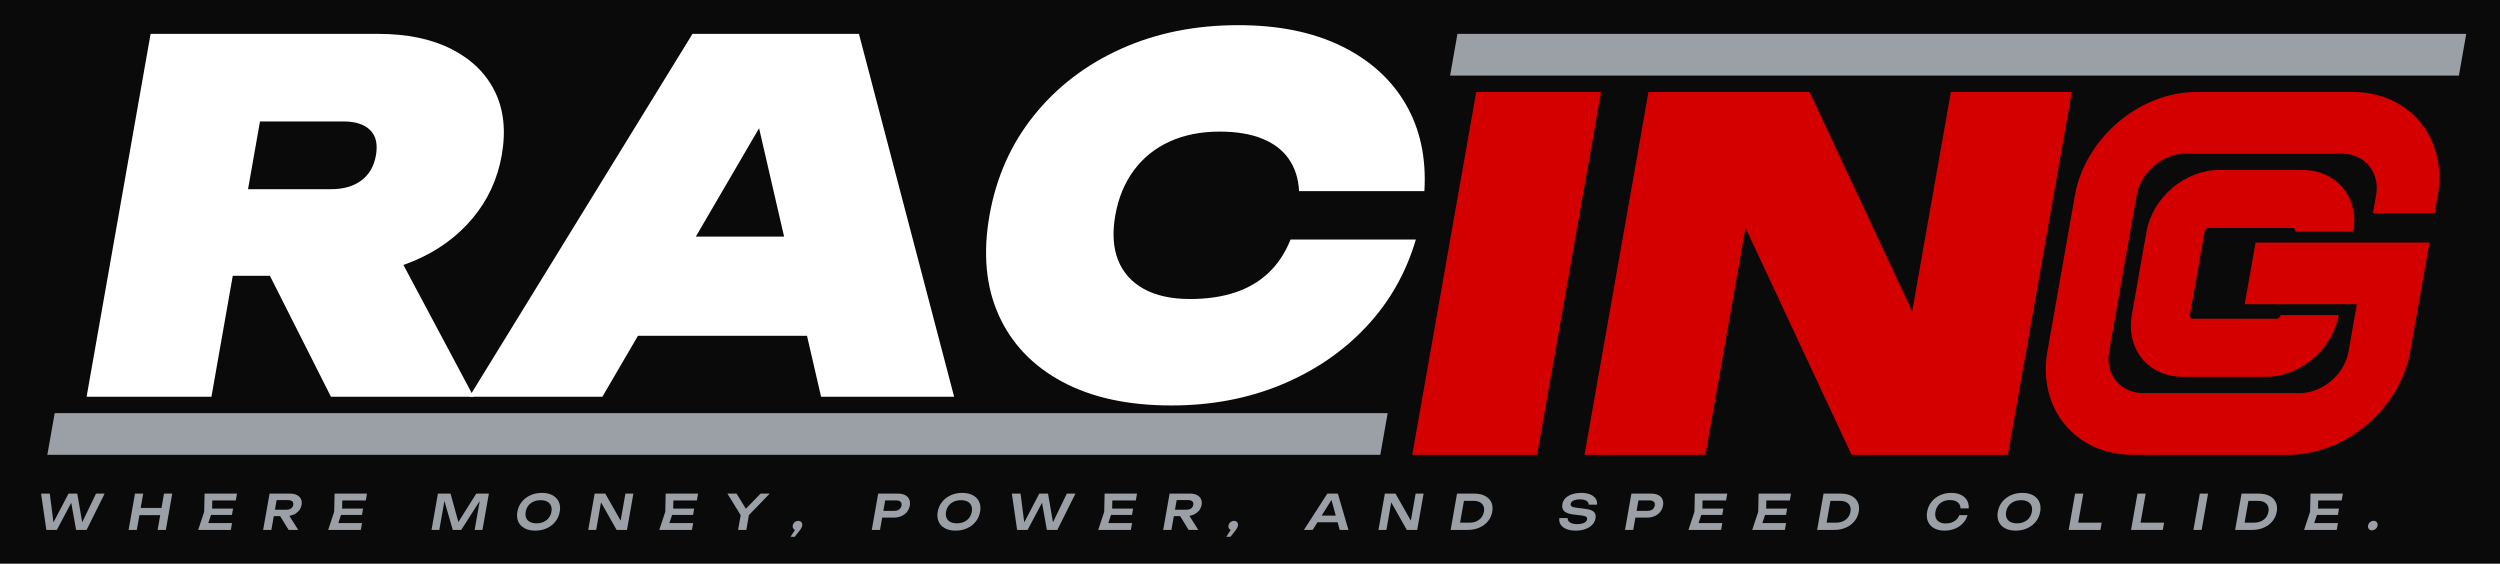
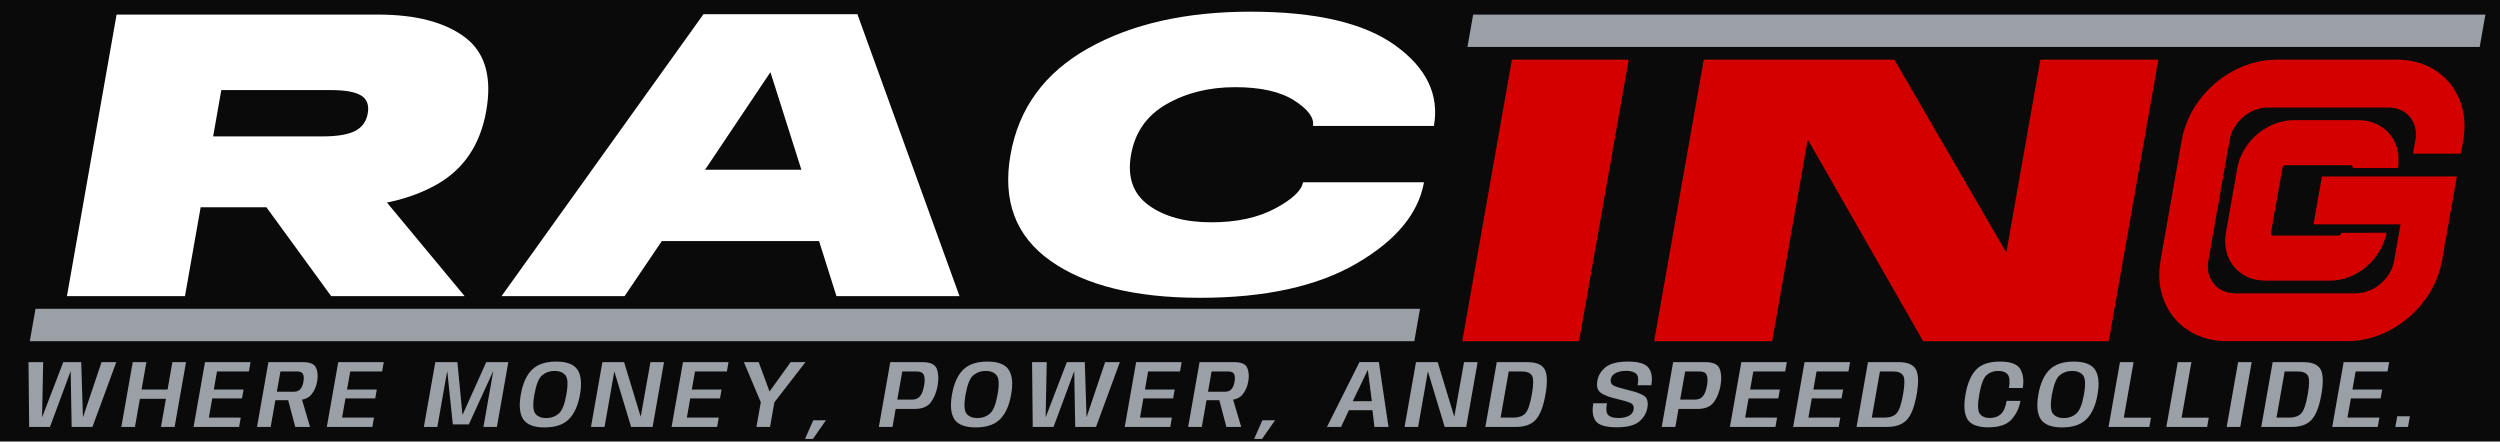
- <svg xmlns="http://www.w3.org/2000/svg" viewBox="-119 -820 5167 1165" role="img" aria-label="Racing Inc.: RAC, IN and a fused G+C">
-   <rect x="-119" y="-820" width="5167" height="1165" fill="#0A0A0B" />
+ <svg xmlns="http://www.w3.org/2000/svg" viewBox="-181 -1420 11988 2117" role="img" aria-label="Racing Inc.: RAC, IN and a fused G+C">
+   <rect x="-181" y="-1420" width="11988" height="2117" fill="#0A0A0B" />
  <g transform="skewX(-10)">
    <g>
-       <path transform="translate(0.0 0) scale(1.0 -1.0)" d="M238 429H490Q528 429 549.0 447.0Q570 465 570 499Q570 533 549.0 551.0Q528 569 490 569H202L318 685V0H60V750H530Q620 750 687.5 718.5Q755 687 792.5 631.0Q830 575 830 499Q830 425 792.5 368.5Q755 312 687.5 281.0Q620 250 530 250H238ZM326 351H611L860 0H565Z" fill="#FFFFFF" />
-       <path transform="translate(854.0 0) scale(1.0 -1.0)" d="M238 126V331H749V126ZM670 750 999 0H724L465 636H531L272 0H-3L326 750Z" fill="#FFFFFF" />
-       <path transform="translate(1828.0 0) scale(1.0 -1.0)" d="M922 325Q910 222 851.5 145.0Q793 68 697.0 25.0Q601 -18 477 -18Q343 -18 243.0 31.0Q143 80 87.5 168.5Q32 257 32 375Q32 493 87.5 581.5Q143 670 243.0 719.0Q343 768 477 768Q601 768 697.0 725.0Q793 682 851.5 605.0Q910 528 922 425H663Q654 464 630.0 491.5Q606 519 567.5 533.5Q529 548 477 548Q419 548 377.5 527.5Q336 507 314.0 468.0Q292 429 292 375Q292 321 314.0 282.5Q336 244 377.5 223.0Q419 202 477 202Q529 202 567.5 215.5Q606 229 630.0 256.5Q654 284 663 325Z" fill="#FFFFFF" />
+       <path transform="translate(0.0 0) scale(1.0 -1.0)" d="M140 0H706V426H1354Q1646 426 1820.0 536.0Q1994 646 1994 888Q1994 1132 1830.0 1241.0Q1666 1350 1394 1350H140ZM1407 0H2047L1411 632H835ZM706 766V988H1232Q1334 988 1381.0 962.0Q1428 936 1428 876Q1428 818 1382.0 792.0Q1336 766 1232 766Z" fill="#FFFFFF" />
+       <path transform="translate(2125.0 0) scale(1.0 -1.0)" d="M99 0H689L821 264H1575L1705 0H2295L1567 1352H829ZM968 606 1198 1072H1200L1430 606Z" fill="#FFFFFF" />
+       <path transform="translate(4493.0 0) scale(1.0 -1.0)" d="M1082 -8Q1550 -8 1804.0 157.0Q2058 322 2058 546H1478Q1478 486 1366.0 420.0Q1254 354 1072 354Q884 354 757.0 436.0Q630 518 630 678Q630 840 758.0 921.0Q886 1002 1072 1002Q1256 1002 1367.0 938.0Q1478 874 1478 816H2058Q2058 1040 1805.0 1202.0Q1552 1364 1082 1364Q616 1364 334.0 1188.0Q52 1012 52 678Q52 346 334.0 169.0Q616 -8 1082 -8Z" fill="#FFFFFF" />
    </g>
-     <g transform="translate(0 120.0)">
-       <path transform="translate(2761.0 0) scale(1.0 -1.0)" d="M60 750H318V0H60Z" fill="#D40000" />
-       <path transform="translate(3117.0 0) scale(1.0 -1.0)" d="M755 188 685 171V750H935V0H612L240 578L310 595V0H60V750H393Z" fill="#D40000" />
-       <path d="M4782.2 -499.5 V-536.2 A150.0 150.0 0 0 0 4632.2 -686.2 H4309.8 A150.0 150.0 0 0 0 4159.8 -536.2 V-213.8 A150.0 150.0 0 0 0 4309.8 -63.8 H4632.2 A150.0 150.0 0 0 0 4782.2 -213.8 V-375.0 H4486.6" fill="none" stroke="#D40000" stroke-width="127.5" stroke-linejoin="miter" />
-       <path d="M4624.8 -470.3 V-461.2 A67.5 67.5 0 0 0 4557.2 -528.8 H4384.8 A67.5 67.5 0 0 0 4317.2 -461.2 V-288.8 A67.5 67.5 0 0 0 4384.8 -221.2 H4557.2 A67.5 67.5 0 0 0 4624.8 -288.8 V-279.7" fill="none" stroke="#D40000" stroke-width="120.0" stroke-linejoin="miter" />
+     <g transform="translate(0 216.0)">
+       <path transform="translate(6645.0 0) scale(1.0 -1.0)" d="M224 0H784V1350H224Z" fill="#D40000" />
+       <path transform="translate(7649.0 0) scale(1.0 -1.0)" d="M140 0H706V962H710L1430 0H2320V1350H1754V426H1753L1054 1350H140Z" fill="#D40000" />
+       <path d="M11384.2 -899.1 V-965.2 A270.0 270.0 0 0 0 11114.2 -1235.2 H10533.8 A270.0 270.0 0 0 0 10263.8 -965.2 V-384.8 A270.0 270.0 0 0 0 10533.8 -114.8 H11114.2 A270.0 270.0 0 0 0 11384.2 -384.8 V-675.0 H10852.0" fill="none" stroke="#D40000" stroke-width="229.5" stroke-linejoin="miter" />
+       <path d="M11100.8 -846.6 V-830.2 A121.5 121.5 0 0 0 10979.2 -951.8 H10668.8 A121.5 121.5 0 0 0 10547.2 -830.2 V-519.8 A121.5 121.5 0 0 0 10668.8 -398.2 H10979.2 A121.5 121.5 0 0 0 11100.8 -519.8 V-503.4" fill="none" stroke="#D40000" stroke-width="216.0" stroke-linejoin="miter" />
    </g>
-     <rect x="2761.0" y="-750.0" width="2085.0" height="86.2" fill="#9AA0A6" />
-     <rect x="0" y="33.8" width="2755.0" height="86.2" fill="#9AA0A6" />
-     <g transform="translate(0 275.2)">
-       <path transform="translate(0.0 0) scale(0.1 -0.1)" d="M997 69H939L1148 750H1326L1085 0H868L632 664H706L470 0H253L12 750H192L399 69L343 70L579 750H760Z" fill="#9AA0A6" />
-       <path transform="translate(187.6 0) scale(0.1 -0.1)" d="M77 750H247V0H77ZM677 750H847V0H677ZM170 454H752V305H170Z" fill="#9AA0A6" />
-       <path transform="translate(333.8 0) scale(0.1 -0.1)" d="M697 440V310H160V440ZM274 375 224 57 150 141H728V0H53L111 375L53 750H723V609H150L224 693Z" fill="#9AA0A6" />
-       <path transform="translate(465.7 0) scale(0.1 -0.1)" d="M195 417H484Q541 417 574.5 443.5Q608 470 608 517Q608 564 574.5 590.0Q541 616 484 616H170L247 703V0H77V750H504Q586 750 648.0 720.5Q710 691 745.0 639.0Q780 587 780 517Q780 448 745.0 396.0Q710 344 648.0 314.5Q586 285 504 285H195ZM325 351H519L802 0H603Z" fill="#9AA0A6" />
-       <path transform="translate(602.5 0) scale(0.1 -0.1)" d="M697 440V310H160V440ZM274 375 224 57 150 141H728V0H53L111 375L53 750H723V609H150L224 693Z" fill="#9AA0A6" />
-       <path transform="translate(813.7 0) scale(0.1 -0.1)" d="M1130 750V0H968V693L1011 690L691 0H516L196 688L238 692V0H77V750H338L640 82H567L869 750Z" fill="#9AA0A6" />
-       <path transform="translate(988.2 0) scale(0.1 -0.1)" d="M478 -15Q347 -15 248.5 34.0Q150 83 95.0 170.5Q40 258 40 375Q40 492 95.0 579.5Q150 667 248.5 716.0Q347 765 478 765Q609 765 707.5 716.0Q806 667 861.0 579.5Q916 492 916 375Q916 258 861.0 170.5Q806 83 707.5 34.0Q609 -15 478 -15ZM478 136Q560 136 619.5 165.0Q679 194 711.5 248.0Q744 302 744 375Q744 448 711.5 502.0Q679 556 619.5 585.0Q560 614 478 614Q397 614 337.0 585.0Q277 556 244.5 502.0Q212 448 212 375Q212 302 244.5 248.0Q277 194 337.0 165.0Q397 136 478 136Z" fill="#9AA0A6" />
-       <path transform="translate(1137.6 0) scale(0.1 -0.1)" d="M772 112 713 103V750H878V0H663L183 647L241 656V0H77V750H297Z" fill="#9AA0A6" />
-       <path transform="translate(1286.8 0) scale(0.1 -0.1)" d="M697 440V310H160V440ZM274 375 224 57 150 141H728V0H53L111 375L53 750H723V609H150L224 693Z" fill="#9AA0A6" />
-       <path transform="translate(1418.6 0) scale(0.1 -0.1)" d="M364 0V362H534V0ZM11 750H200L489 385H407L696 750H885L503 267L394 266Z" fill="#9AA0A6" />
-       <path transform="translate(1562.1 0) scale(0.1 -0.1)" d="M38 -143 131 54 140 -7Q113 -7 90.5 6.5Q68 20 55.0 42.0Q42 64 42 91Q42 118 55.0 140.0Q68 162 90.5 174.5Q113 187 140 187Q169 187 191.0 174.0Q213 161 226.0 138.5Q239 116 239 87Q239 61 226.5 31.0Q214 1 184 -46L124 -143Z" fill="#9AA0A6" />
-       <path transform="translate(1723.6 0) scale(0.1 -0.1)" d="M486 750Q575 750 640.0 719.0Q705 688 739.5 632.0Q774 576 774 502Q774 428 739.5 372.5Q705 317 640.0 285.5Q575 254 486 254H155V394H477Q536 394 569.5 423.0Q603 452 603 502Q603 553 569.5 581.5Q536 610 477 610H170L247 691V0H77V750Z" fill="#9AA0A6" />
-       <path transform="translate(1857.0 0) scale(0.1 -0.1)" d="M478 -15Q347 -15 248.5 34.0Q150 83 95.0 170.5Q40 258 40 375Q40 492 95.0 579.5Q150 667 248.5 716.0Q347 765 478 765Q609 765 707.5 716.0Q806 667 861.0 579.5Q916 492 916 375Q916 258 861.0 170.5Q806 83 707.5 34.0Q609 -15 478 -15ZM478 136Q560 136 619.5 165.0Q679 194 711.5 248.0Q744 302 744 375Q744 448 711.5 502.0Q679 556 619.5 585.0Q560 614 478 614Q397 614 337.0 585.0Q277 556 244.5 502.0Q212 448 212 375Q212 302 244.5 248.0Q277 194 337.0 165.0Q397 136 478 136Z" fill="#9AA0A6" />
-       <path transform="translate(2006.4 0) scale(0.1 -0.1)" d="M997 69H939L1148 750H1326L1085 0H868L632 664H706L470 0H253L12 750H192L399 69L343 70L579 750H760Z" fill="#9AA0A6" />
-       <path transform="translate(2194.0 0) scale(0.1 -0.1)" d="M697 440V310H160V440ZM274 375 224 57 150 141H728V0H53L111 375L53 750H723V609H150L224 693Z" fill="#9AA0A6" />
-       <path transform="translate(2325.9 0) scale(0.1 -0.1)" d="M195 417H484Q541 417 574.5 443.5Q608 470 608 517Q608 564 574.5 590.0Q541 616 484 616H170L247 703V0H77V750H504Q586 750 648.0 720.5Q710 691 745.0 639.0Q780 587 780 517Q780 448 745.0 396.0Q710 344 648.0 314.5Q586 285 504 285H195ZM325 351H519L802 0H603Z" fill="#9AA0A6" />
-       <path transform="translate(2462.7 0) scale(0.1 -0.1)" d="M38 -143 131 54 140 -7Q113 -7 90.5 6.5Q68 20 55.0 42.0Q42 64 42 91Q42 118 55.0 140.0Q68 162 90.5 174.5Q113 187 140 187Q169 187 191.0 174.0Q213 161 226.0 138.5Q239 116 239 87Q239 61 226.5 31.0Q214 1 184 -46L124 -143Z" fill="#9AA0A6" />
-       <path transform="translate(2624.1 0) scale(0.1 -0.1)" d="M200 158V296H720V158ZM573 750 924 0H743L436 681H492L185 0H4L355 750Z" fill="#9AA0A6" />
-       <path transform="translate(2770.8 0) scale(0.1 -0.1)" d="M772 112 713 103V750H878V0H663L183 647L241 656V0H77V750H297Z" fill="#9AA0A6" />
-       <path transform="translate(2920.0 0) scale(0.1 -0.1)" d="M433 750Q564 750 662.5 703.0Q761 656 816.0 572.0Q871 488 871 375Q871 263 816.0 178.5Q761 94 662.5 47.0Q564 0 433 0H77V750ZM246 67 160 150H446Q522 150 579.5 178.0Q637 206 668.0 257.0Q699 308 699 375Q699 443 668.0 493.5Q637 544 579.5 572.0Q522 600 446 600H160L246 683Z" fill="#9AA0A6" />
-       <path transform="translate(3144.3 0) scale(0.1 -0.1)" d="M37 245H209Q215 207 242.5 178.5Q270 150 316.5 134.5Q363 119 424 119Q513 119 564.5 144.5Q616 170 616 216Q616 252 586.5 271.5Q557 291 477 300L326 317Q180 333 114.5 385.5Q49 438 49 532Q49 606 92.5 658.0Q136 710 215.0 737.5Q294 765 401 765Q505 765 586.0 734.5Q667 704 715.0 649.5Q763 595 767 522H595Q590 555 565.5 579.5Q541 604 498.0 617.5Q455 631 397 631Q316 631 268.0 607.0Q220 583 220 539Q220 505 248.5 486.5Q277 468 349 459L506 440Q610 429 671.5 404.5Q733 380 759.5 339.0Q786 298 786 235Q786 160 740.5 103.5Q695 47 613.0 16.0Q531 -15 421 -15Q309 -15 224.0 17.5Q139 50 90.0 108.5Q41 167 37 245Z" fill="#9AA0A6" />
-       <path transform="translate(3280.4 0) scale(0.1 -0.1)" d="M486 750Q575 750 640.0 719.0Q705 688 739.5 632.0Q774 576 774 502Q774 428 739.5 372.5Q705 317 640.0 285.5Q575 254 486 254H155V394H477Q536 394 569.5 423.0Q603 452 603 502Q603 553 569.5 581.5Q536 610 477 610H170L247 691V0H77V750Z" fill="#9AA0A6" />
-       <path transform="translate(3413.9 0) scale(0.1 -0.1)" d="M697 440V310H160V440ZM274 375 224 57 150 141H728V0H53L111 375L53 750H723V609H150L224 693Z" fill="#9AA0A6" />
-       <path transform="translate(3545.7 0) scale(0.1 -0.1)" d="M697 440V310H160V440ZM274 375 224 57 150 141H728V0H53L111 375L53 750H723V609H150L224 693Z" fill="#9AA0A6" />
-       <path transform="translate(3677.5 0) scale(0.1 -0.1)" d="M433 750Q564 750 662.5 703.0Q761 656 816.0 572.0Q871 488 871 375Q871 263 816.0 178.5Q761 94 662.5 47.0Q564 0 433 0H77V750ZM246 67 160 150H446Q522 150 579.5 178.0Q637 206 668.0 257.0Q699 308 699 375Q699 443 668.0 493.5Q637 544 579.5 572.0Q522 600 446 600H160L246 683Z" fill="#9AA0A6" />
-       <path transform="translate(3901.8 0) scale(0.1 -0.1)" d="M889 305Q878 210 822.5 137.5Q767 65 676.5 25.0Q586 -15 470 -15Q342 -15 245.5 34.0Q149 83 95.0 170.5Q41 258 41 375Q41 492 95.0 579.5Q149 667 245.5 716.0Q342 765 470 765Q586 765 676.5 725.0Q767 685 822.5 613.0Q878 541 889 445H718Q708 498 675.0 536.5Q642 575 590.0 596.0Q538 617 469 617Q390 617 332.5 587.5Q275 558 244.0 503.5Q213 449 213 375Q213 301 244.0 246.5Q275 192 332.5 162.5Q390 133 469 133Q538 133 590.0 153.5Q642 174 675.0 212.5Q708 251 718 305Z" fill="#9AA0A6" />
-       <path transform="translate(4048.0 0) scale(0.1 -0.1)" d="M478 -15Q347 -15 248.5 34.0Q150 83 95.0 170.5Q40 258 40 375Q40 492 95.0 579.5Q150 667 248.5 716.0Q347 765 478 765Q609 765 707.5 716.0Q806 667 861.0 579.5Q916 492 916 375Q916 258 861.0 170.5Q806 83 707.5 34.0Q609 -15 478 -15ZM478 136Q560 136 619.5 165.0Q679 194 711.5 248.0Q744 302 744 375Q744 448 711.5 502.0Q679 556 619.5 585.0Q560 614 478 614Q397 614 337.0 585.0Q277 556 244.5 502.0Q212 448 212 375Q212 302 244.5 248.0Q277 194 337.0 165.0Q397 136 478 136Z" fill="#9AA0A6" />
-       <path transform="translate(4197.4 0) scale(0.1 -0.1)" d="M247 750V75L170 150H733V0H77V750Z" fill="#9AA0A6" />
-       <path transform="translate(4326.3 0) scale(0.1 -0.1)" d="M247 750V75L170 150H733V0H77V750Z" fill="#9AA0A6" />
-       <path transform="translate(4455.2 0) scale(0.1 -0.1)" d="M77 750H247V0H77Z" fill="#9AA0A6" />
-       <path transform="translate(4541.4 0) scale(0.1 -0.1)" d="M433 750Q564 750 662.5 703.0Q761 656 816.0 572.0Q871 488 871 375Q871 263 816.0 178.5Q761 94 662.5 47.0Q564 0 433 0H77V750ZM246 67 160 150H446Q522 150 579.5 178.0Q637 206 668.0 257.0Q699 308 699 375Q699 443 668.0 493.5Q637 544 579.5 572.0Q522 600 446 600H160L246 683Z" fill="#9AA0A6" />
-       <path transform="translate(4686.3 0) scale(0.1 -0.1)" d="M697 440V310H160V440ZM274 375 224 57 150 141H728V0H53L111 375L53 750H723V609H150L224 693Z" fill="#9AA0A6" />
-       <path transform="translate(4818.1 0) scale(0.1 -0.1)" d="M139 -9Q112 -9 89.5 4.0Q67 17 54.0 39.5Q41 62 41 89Q41 117 54.0 139.5Q67 162 89.5 175.0Q112 188 139 188Q167 188 189.5 175.0Q212 162 225.0 139.5Q238 117 238 89Q238 62 225.0 39.5Q212 17 189.5 4.0Q167 -9 139 -9Z" fill="#9AA0A6" />
+     <rect x="6645.0" y="-1350.0" width="4854.0" height="155.2" fill="#9AA0A6" />
+     <rect x="0" y="60.8" width="6639.0" height="155.2" fill="#9AA0A6" />
+     <g transform="translate(0 627.1)">
+       <path transform="translate(0.0 0) scale(0.23 -0.23)" d="M301.88 0H736.029L960.42 1155.552H963.42L1187.606 0H1621.358L1880.21 1350H1573.022L1389.702 208.111H1386.702L1149.045 1350H774.796L538.139 208.714H534.536L355.643 1350H50.058Z" fill="#9AA0A6" />
+       <path transform="translate(492.7 0) scale(0.23 -0.23)" d="M81.161 0H365.452V585.407H907.825V0H1192.116V1350H907.825V779.855H365.452V1350H81.161Z" fill="#9AA0A6" />
+       <path transform="translate(840.1 0) scale(0.23 -0.23)" d="M77.117 0H1026.404V194.448H361.407V593.937H981.756V779.341H361.407V1155.552H1026.404V1350H77.117Z" fill="#9AA0A6" />
+       <path transform="translate(1143.3 0) scale(0.23 -0.23)" d="M81.161 0H366.055V557.394H798.009Q1016.702 557.394 1092.387 669.843Q1168.071 782.292 1168.071 947.366Q1168.071 1114.249 1095.402 1232.124Q1022.732 1350 809.465 1350H81.161ZM878.59 0H1186.984L882.084 645.735L599.618 632.323ZM366.055 733.15V1155.552H716.814Q811.165 1155.552 846.973 1099.134Q882.781 1042.716 882.781 943.748Q882.781 845.779 847.473 789.465Q812.165 733.15 716.814 733.15Z" fill="#9AA0A6" />
+       <path transform="translate(1479.0 0) scale(0.23 -0.23)" d="M77.117 0H1026.404V194.448H361.407V593.937H981.756V779.341H361.407V1155.552H1026.404V1350H77.117Z" fill="#9AA0A6" />
+       <path transform="translate(1943.5 0) scale(0.23 -0.23)" d="M81.161 0H361.834V1153.728H366.231L675.4 51.85H1009.442L1318.612 1153.728H1323.009V0H1603.681V1350H1143.237L844.318 254.961H840.524L541.605 1350H81.161Z" fill="#9AA0A6" />
+       <path transform="translate(2385.4 0) scale(0.23 -0.23)" d="M677.916 -10.412Q1011.686 -10.412 1153.517 159.376Q1295.348 329.163 1295.348 675Q1295.348 1021.043 1153.517 1191.426Q1011.686 1361.809 677.916 1361.809Q344.147 1361.809 202.815 1191.926Q61.484 1022.043 61.484 675Q61.484 329.163 203.315 159.376Q345.147 -10.412 677.916 -10.412ZM677.916 184.036Q529.183 184.036 437.074 274.064Q344.966 364.091 344.966 675Q344.966 989.527 437.074 1078.444Q529.183 1167.361 677.916 1167.361Q827.649 1167.361 919.758 1078.444Q1011.867 989.527 1011.867 675Q1011.867 364.091 919.758 274.064Q827.649 184.036 677.916 184.036Z" fill="#9AA0A6" />
+       <path transform="translate(2744.8 0) scale(0.23 -0.23)" d="M81.161 0H363.643V1147.316H368.246L917.794 0H1366.002V1350H1082.918L1080.506 217.155H1077.506L533.59 1350H81.161Z" fill="#9AA0A6" />
+       <path transform="translate(3132.2 0) scale(0.23 -0.23)" d="M77.117 0H1026.404V194.448H361.407V593.937H981.756V779.341H361.407V1155.552H1026.404V1350H77.117Z" fill="#9AA0A6" />
+       <path transform="translate(3435.4 0) scale(0.23 -0.23)" d="M528.325 0H812.012V513.527L1311.72 1350H1003.135L671.771 739.682H670.168L336.995 1350H28.41L528.325 514.527Z" fill="#9AA0A6" />
+       <path transform="translate(3790.3 0) scale(0.23 -0.23)" d="M42.176 -251.092H206.447L409.743 138.621H145.072Z" fill="#9AA0A6" />
+       <path transform="translate(4125.2 0) scale(0.23 -0.23)" d="M81.161 0H365.452V374.277H756.378Q997.056 374.277 1075.976 514.542Q1154.895 654.807 1154.895 863.043Q1154.895 1070.072 1076.277 1210.036Q997.659 1350 756.378 1350H81.161ZM365.452 568.725V1155.552H670.595Q781.46 1155.552 827.04 1083.789Q872.62 1012.026 872.62 862.043Q872.62 711.853 827.341 640.289Q782.063 568.725 670.595 568.725Z" fill="#9AA0A6" />
+       <path transform="translate(4453.0 0) scale(0.23 -0.23)" d="M677.916 -10.412Q1011.686 -10.412 1153.517 159.376Q1295.348 329.163 1295.348 675Q1295.348 1021.043 1153.517 1191.426Q1011.686 1361.809 677.916 1361.809Q344.147 1361.809 202.815 1191.926Q61.484 1022.043 61.484 675Q61.484 329.163 203.315 159.376Q345.147 -10.412 677.916 -10.412ZM677.916 184.036Q529.183 184.036 437.074 274.064Q344.966 364.091 344.966 675Q344.966 989.527 437.074 1078.444Q529.183 1167.361 677.916 1167.361Q827.649 1167.361 919.758 1078.444Q1011.867 989.527 1011.867 675Q1011.867 364.091 919.758 274.064Q827.649 184.036 677.916 184.036Z" fill="#9AA0A6" />
+       <path transform="translate(4812.3 0) scale(0.23 -0.23)" d="M301.88 0H736.029L960.42 1155.552H963.42L1187.606 0H1621.358L1880.21 1350H1573.022L1389.702 208.111H1386.702L1149.045 1350H774.796L538.139 208.714H534.536L355.643 1350H50.058Z" fill="#9AA0A6" />
+       <path transform="translate(5305.1 0) scale(0.23 -0.23)" d="M77.117 0H1026.404V194.448H361.407V593.937H981.756V779.341H361.407V1155.552H1026.404V1350H77.117Z" fill="#9AA0A6" />
+       <path transform="translate(5608.3 0) scale(0.23 -0.23)" d="M81.161 0H366.055V557.394H798.009Q1016.702 557.394 1092.387 669.843Q1168.071 782.292 1168.071 947.366Q1168.071 1114.249 1095.402 1232.124Q1022.732 1350 809.465 1350H81.161ZM878.59 0H1186.984L882.084 645.735L599.618 632.323ZM366.055 733.15V1155.552H716.814Q811.165 1155.552 846.973 1099.134Q882.781 1042.716 882.781 943.748Q882.781 845.779 847.473 789.465Q812.165 733.15 716.814 733.15Z" fill="#9AA0A6" />
+       <path transform="translate(5943.9 0) scale(0.23 -0.23)" d="M42.176 -251.092H206.447L409.743 138.621H145.072Z" fill="#9AA0A6" />
+       <path transform="translate(6278.7 0) scale(0.23 -0.23)" d="M60.75 0H354.07L457.214 347.761H947.87L1050.015 0H1343.335L903.734 1352.191H500.145ZM504.407 536.18 701.241 1184.861H704.447L901.28 536.18Z" fill="#9AA0A6" />
+       <path transform="translate(6646.1 0) scale(0.23 -0.23)" d="M81.161 0H363.643V1147.316H368.246L917.794 0H1366.002V1350H1082.918L1080.506 217.155H1077.506L533.59 1350H81.161Z" fill="#9AA0A6" />
+       <path transform="translate(7033.5 0) scale(0.23 -0.23)" d="M81.161 0H723.157Q992.6 0 1103.909 148.743Q1215.218 297.486 1215.218 675.603Q1215.218 1053.72 1104.409 1201.86Q993.6 1350 723.157 1350H81.161ZM364.849 194.448V1155.552H646.198Q790.886 1155.552 861.01 1073.502Q931.133 991.453 931.133 675.603Q931.133 359.547 861.01 276.998Q790.886 194.448 646.198 194.448Z" fill="#9AA0A6" />
+       <path transform="translate(7536.0 0) scale(0.23 -0.23)" d="M636.33 -7.794Q962.864 -7.794 1083.357 111.133Q1203.851 230.061 1203.851 400.415Q1203.851 573.018 1097.946 642.915Q992.042 712.812 717.906 773.592Q540.789 812.708 438.591 852.847Q336.392 892.985 336.392 996.16Q336.392 1075.349 413.995 1121.958Q491.597 1168.566 628.682 1168.566Q759.723 1168.566 838.84 1113.782Q917.957 1058.997 917.957 867.913H1202.645Q1202.645 1104.204 1080.621 1233.007Q958.598 1361.809 631.697 1361.809Q307.957 1361.809 184.655 1244.984Q61.353 1128.16 61.353 964.203Q61.353 792.555 169.073 716.746Q276.794 640.937 542.503 581.349Q722.62 542.644 823.303 503.388Q923.987 464.132 923.987 361.222Q923.987 275.445 846.583 230.447Q769.18 185.448 633.918 185.448Q498.465 185.448 421.451 241.13Q344.437 296.812 344.437 493.072H60.353Q60.353 242.987 180.567 117.596Q300.781 -7.794 636.33 -7.794Z" fill="#9AA0A6" />
+       <path transform="translate(7879.2 0) scale(0.23 -0.23)" d="M81.161 0H365.452V374.277H756.378Q997.056 374.277 1075.976 514.542Q1154.895 654.807 1154.895 863.043Q1154.895 1070.072 1076.277 1210.036Q997.659 1350 756.378 1350H81.161ZM365.452 568.725V1155.552H670.595Q781.46 1155.552 827.04 1083.789Q872.62 1012.026 872.62 862.043Q872.62 711.853 827.341 640.289Q782.063 568.725 670.595 568.725Z" fill="#9AA0A6" />
+       <path transform="translate(8207.1 0) scale(0.23 -0.23)" d="M77.117 0H1026.404V194.448H361.407V593.937H981.756V779.341H361.407V1155.552H1026.404V1350H77.117Z" fill="#9AA0A6" />
+       <path transform="translate(8510.3 0) scale(0.23 -0.23)" d="M77.117 0H1026.404V194.448H361.407V593.937H981.756V779.341H361.407V1155.552H1026.404V1350H77.117Z" fill="#9AA0A6" />
+       <path transform="translate(8813.5 0) scale(0.23 -0.23)" d="M81.161 0H723.157Q992.6 0 1103.909 148.743Q1215.218 297.486 1215.218 675.603Q1215.218 1053.72 1104.409 1201.86Q993.6 1350 723.157 1350H81.161ZM364.849 194.448V1155.552H646.198Q790.886 1155.552 861.01 1073.502Q931.133 991.453 931.133 675.603Q931.133 359.547 861.01 276.998Q790.886 194.448 646.198 194.448Z" fill="#9AA0A6" />
+       <path transform="translate(9316.0 0) scale(0.23 -0.23)" d="M644.799 -8.397Q980.981 -8.397 1099.444 154.229Q1217.908 316.855 1217.908 543.119H929.603Q929.603 343.135 855.935 264.593Q782.267 186.051 642.387 186.051Q499.508 186.051 417.546 273.784Q335.584 361.517 335.584 678.206Q335.584 993.689 417.649 1080.525Q499.714 1167.361 642.387 1167.361Q782.87 1167.361 856.236 1090.811Q929.603 1014.262 929.603 811.278H1217.908Q1217.908 1042.954 1099.746 1202.381Q981.584 1361.809 644.196 1361.809Q308.044 1361.809 177.963 1192.801Q47.881 1023.792 47.881 678.206Q47.881 332.825 178.161 162.214Q308.442 -8.397 644.799 -8.397Z" fill="#9AA0A6" />
+       <path transform="translate(9662.4 0) scale(0.23 -0.23)" d="M677.916 -10.412Q1011.686 -10.412 1153.517 159.376Q1295.348 329.163 1295.348 675Q1295.348 1021.043 1153.517 1191.426Q1011.686 1361.809 677.916 1361.809Q344.147 1361.809 202.815 1191.926Q61.484 1022.043 61.484 675Q61.484 329.163 203.315 159.376Q345.147 -10.412 677.916 -10.412ZM677.916 184.036Q529.183 184.036 437.074 274.064Q344.966 364.091 344.966 675Q344.966 989.527 437.074 1078.444Q529.183 1167.361 677.916 1167.361Q827.649 1167.361 919.758 1078.444Q1011.867 989.527 1011.867 675Q1011.867 364.091 919.758 274.064Q827.649 184.036 677.916 184.036Z" fill="#9AA0A6" />
+       <path transform="translate(10021.8 0) scale(0.23 -0.23)" d="M81.161 0H931.639V193.242H365.452V1350H81.161Z" fill="#9AA0A6" />
+       <path transform="translate(10299.0 0) scale(0.23 -0.23)" d="M81.161 0H931.639V193.242H365.452V1350H81.161Z" fill="#9AA0A6" />
+       <path transform="translate(10576.2 0) scale(0.23 -0.23)" d="M133.881 0H416.966V1350H133.881Z" fill="#9AA0A6" />
+       <path transform="translate(10754.1 0) scale(0.23 -0.23)" d="M81.161 0H723.157Q992.6 0 1103.909 148.743Q1215.218 297.486 1215.218 675.603Q1215.218 1053.72 1104.409 1201.86Q993.6 1350 723.157 1350H81.161ZM364.849 194.448V1155.552H646.198Q790.886 1155.552 861.01 1073.502Q931.133 991.453 931.133 675.603Q931.133 359.547 861.01 276.998Q790.886 194.448 646.198 194.448Z" fill="#9AA0A6" />
+       <path transform="translate(11095.3 0) scale(0.23 -0.23)" d="M77.117 0H1026.404V194.448H361.407V593.937H981.756V779.341H361.407V1155.552H1026.404V1350H77.117Z" fill="#9AA0A6" />
+       <path transform="translate(11398.5 0) scale(0.23 -0.23)" d="M75.087 222.181V0H339.274V222.181Z" fill="#9AA0A6" />
    </g>
  </g>
</svg>
